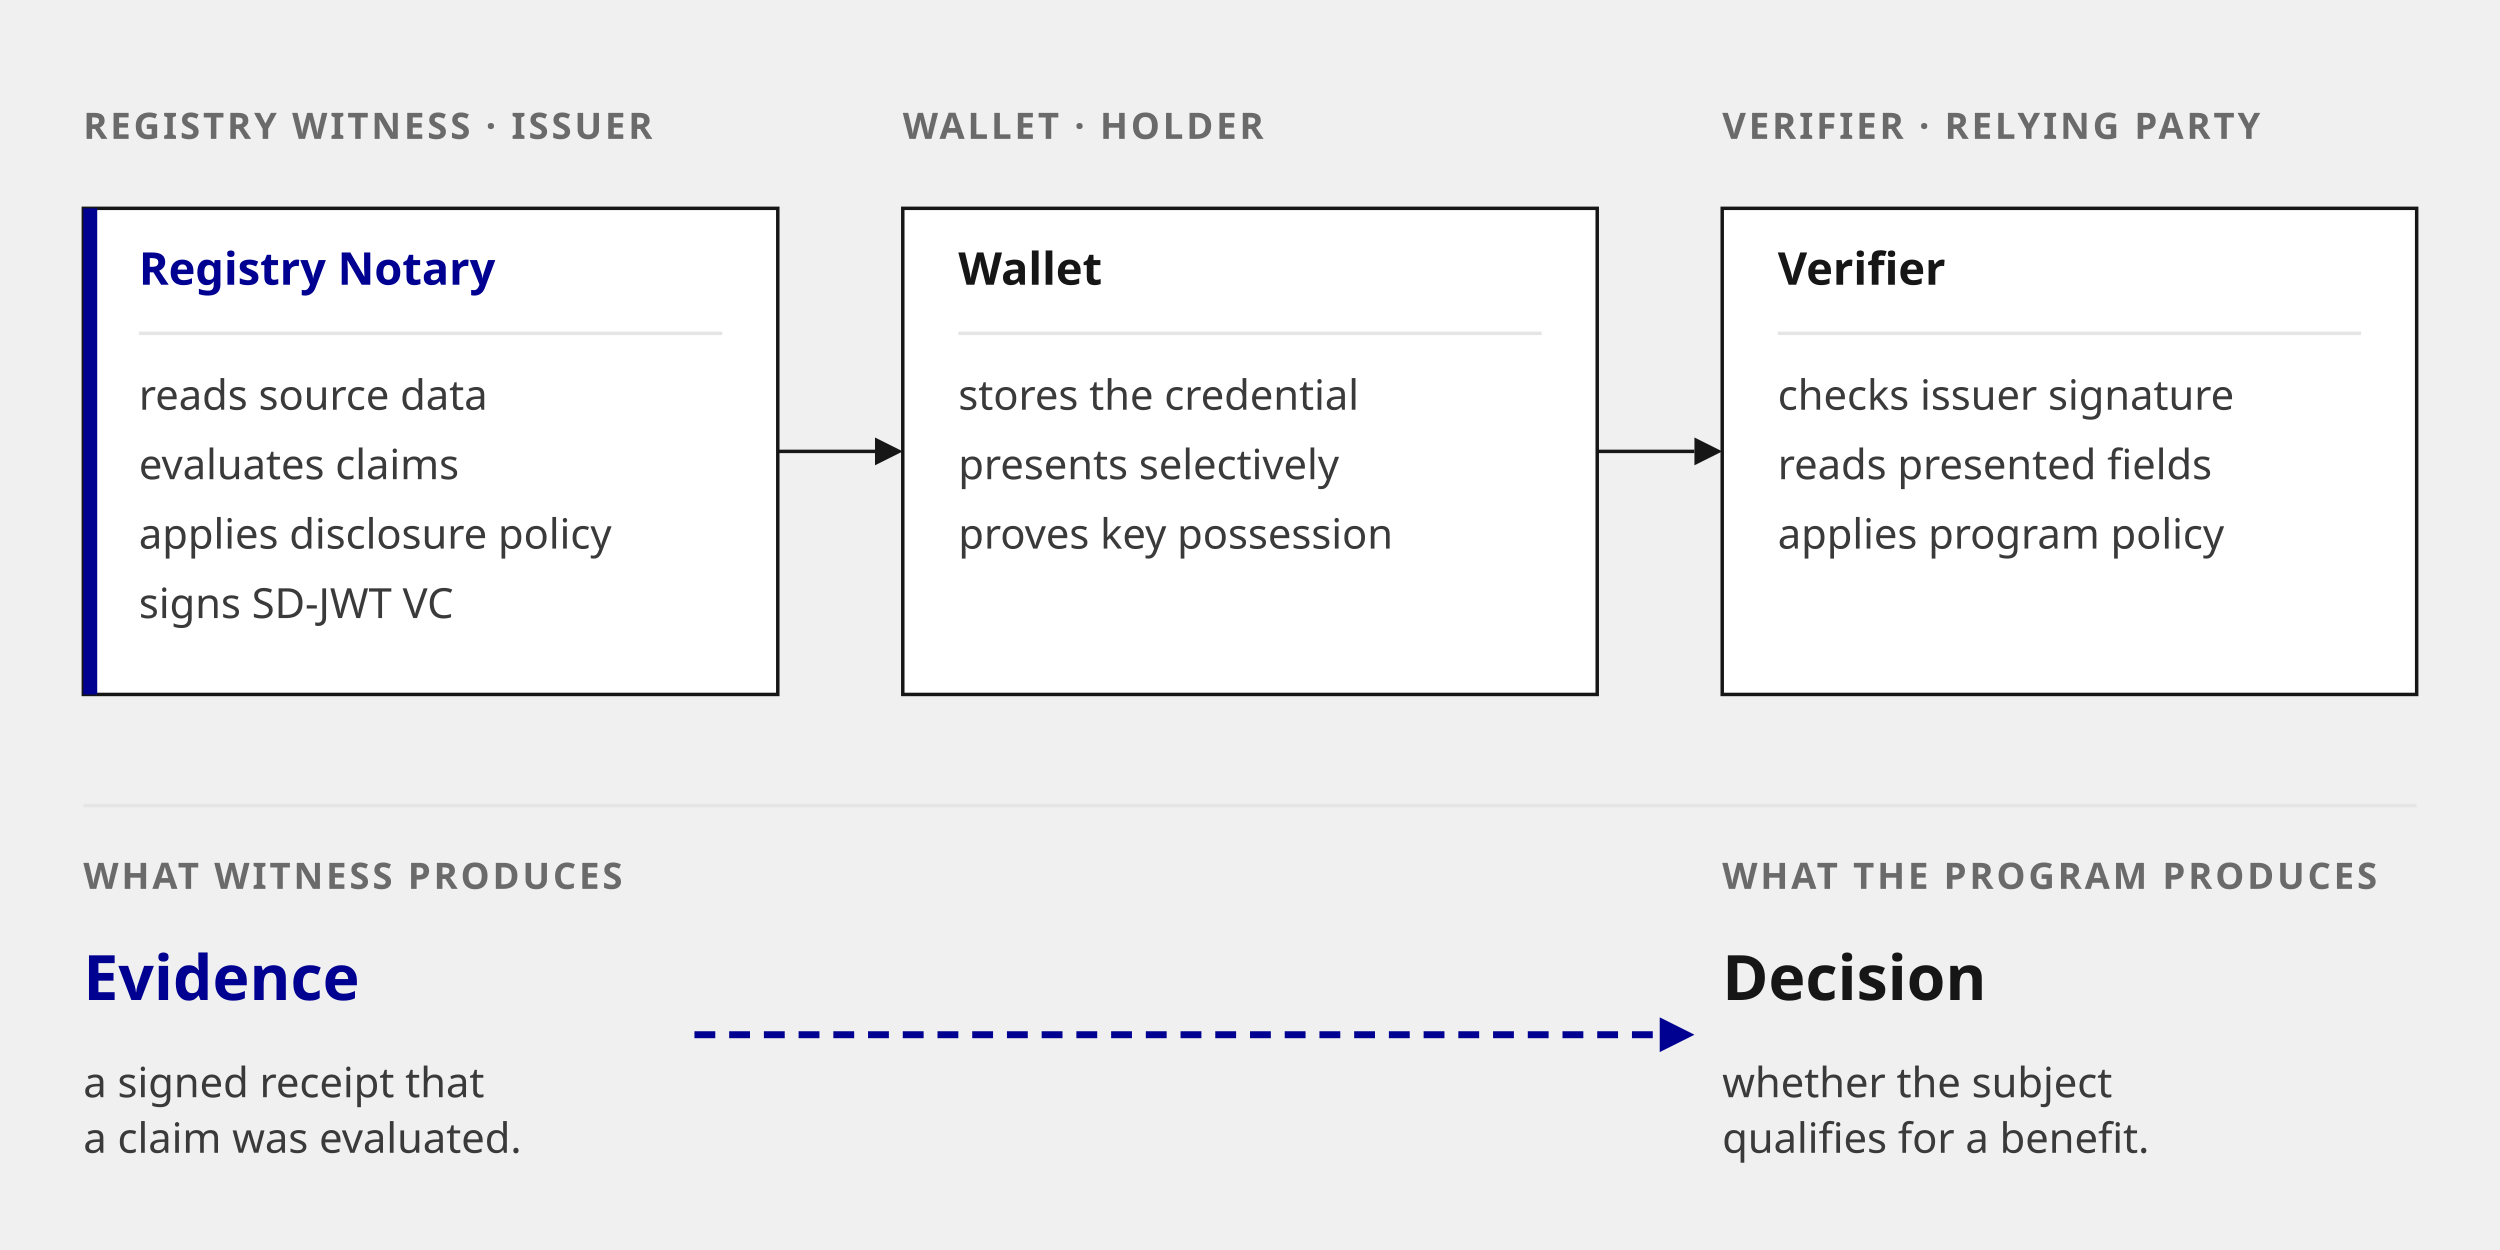
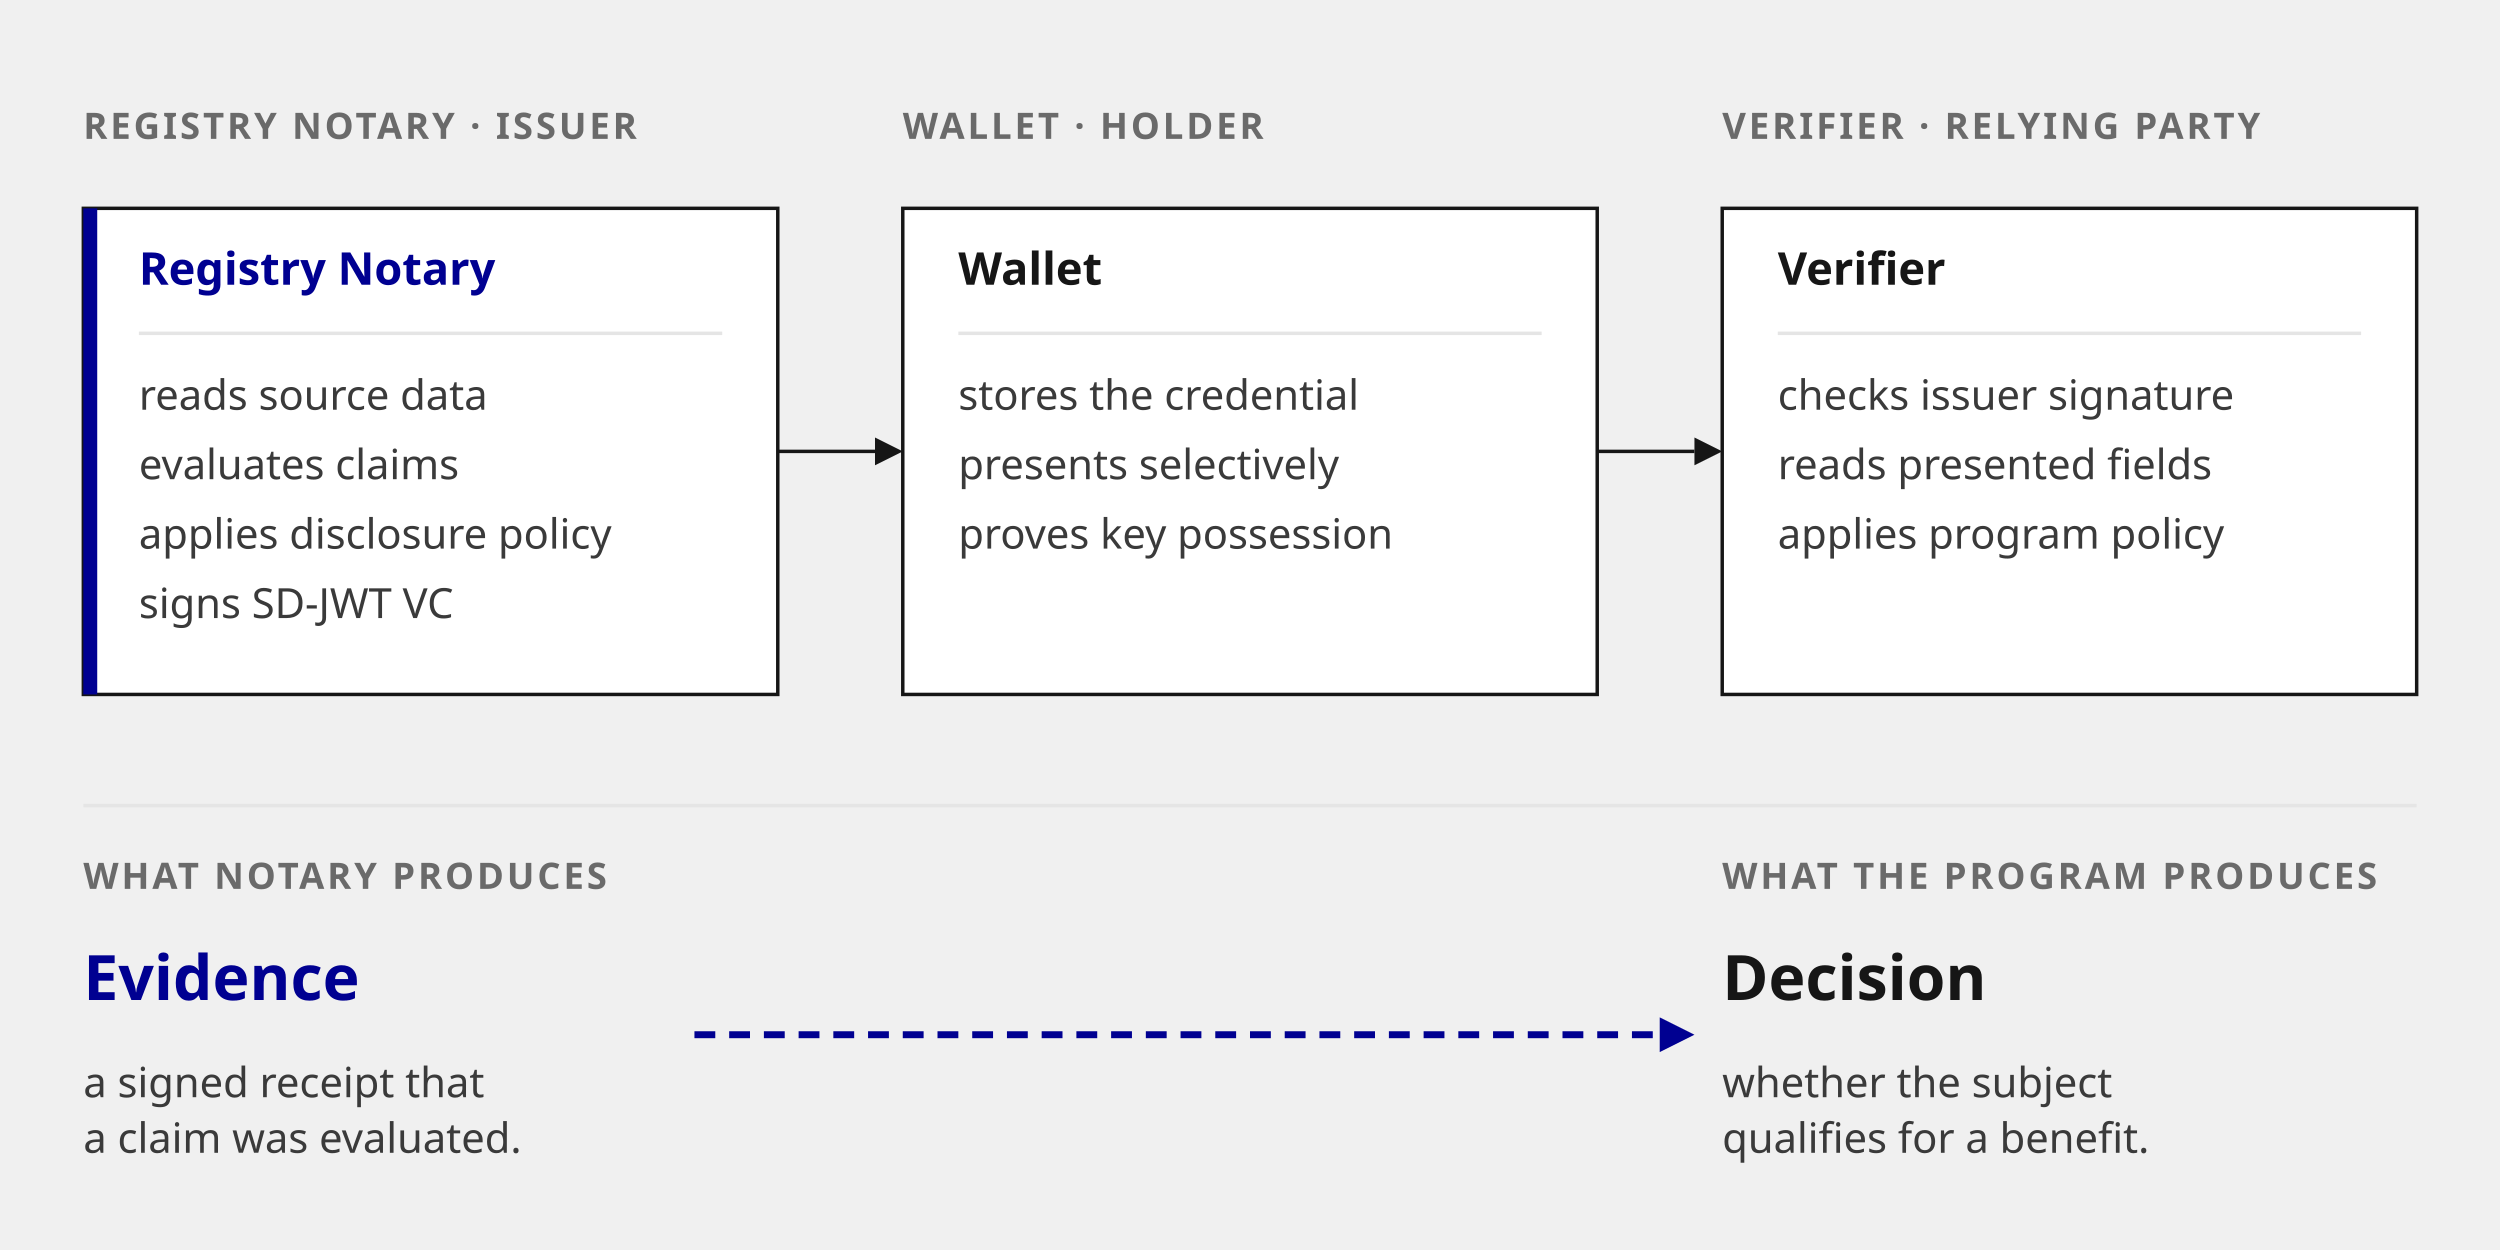
<svg xmlns="http://www.w3.org/2000/svg" viewBox="0 0 720 360" role="img" aria-labelledby="w-title w-desc" fill="none">
  <style>
    .h { font: 600 13px 'Public Sans', system-ui, sans-serif; fill: #161616; }
    .m { font: 600 10.5px 'Public Sans', system-ui, sans-serif; fill: #6a6a6a; letter-spacing: 0.08em; }
    .c { font: 400 11px 'IBM Plex Mono', ui-monospace, monospace; fill: #6a6a6a; }
    .b { font: 400 12px 'Public Sans', system-ui, sans-serif; fill: #3a3a3a; }
    .a { font: 600 13px 'Public Sans', system-ui, sans-serif; fill: #000091; }
    .big { font: 700 18px 'Public Sans', system-ui, sans-serif; fill: #161616; }
    .bigblue { font: 700 18px 'Public Sans', system-ui, sans-serif; fill: #000091; }
  </style>
-   <text x="24" y="40" class="m">REGISTRY WITNESS · ISSUER</text>
+   <text x="24" y="40" class="m">REGISTRY NOTARY · ISSUER</text>
  <text x="260" y="40" class="m">WALLET · HOLDER</text>
  <text x="496" y="40" class="m">VERIFIER · RELYING PARTY</text>
  <rect x="24" y="60" width="200" height="140" fill="#ffffff" stroke="#161616" stroke-width="1" />
  <rect x="24" y="60" width="4" height="140" fill="#000091" />
  <text x="40" y="82" class="a">Registry Notary</text>
  <line x1="40" y1="96" x2="208" y2="96" stroke="#e5e5e5" />
  <text x="40" y="118" class="b">reads source data</text>
  <text x="40" y="138" class="b">evaluates claims</text>
  <text x="40" y="158" class="b">applies disclosure policy</text>
  <text x="40" y="178" class="b">signs SD-JWT VC</text>
  <rect x="260" y="60" width="200" height="140" fill="#ffffff" stroke="#161616" stroke-width="1" />
  <text x="276" y="82" class="h">Wallet</text>
  <line x1="276" y1="96" x2="444" y2="96" stroke="#e5e5e5" />
  <text x="276" y="118" class="b">stores the credential</text>
  <text x="276" y="138" class="b">presents selectively</text>
  <text x="276" y="158" class="b">proves key possession</text>
  <rect x="496" y="60" width="200" height="140" fill="#ffffff" stroke="#161616" stroke-width="1" />
  <text x="512" y="82" class="h">Verifier</text>
  <line x1="512" y1="96" x2="680" y2="96" stroke="#e5e5e5" />
  <text x="512" y="118" class="b">checks issuer signature</text>
  <text x="512" y="138" class="b">reads presented fields</text>
  <text x="512" y="158" class="b">applies program policy</text>
  <line x1="224" y1="130" x2="252" y2="130" stroke="#161616" />
  <polygon points="260,130 252,126 252,134" fill="#161616" />
  <line x1="460" y1="130" x2="488" y2="130" stroke="#161616" />
  <polygon points="496,130 488,126 488,134" fill="#161616" />
  <line x1="24" y1="232" x2="696" y2="232" stroke="#e5e5e5" />
-   <text x="24" y="256" class="m">WHAT WITNESS PRODUCES</text>
+   <text x="24" y="256" class="m">WHAT NOTARY PRODUCES</text>
  <text x="24" y="288" class="bigblue">Evidence</text>
  <text x="24" y="316" class="b">a signed receipt that</text>
  <text x="24" y="332" class="b">a claim was evaluated.</text>
  <text x="496" y="256" class="m">WHAT THE PROGRAM PRODUCES</text>
  <text x="496" y="288" class="big">Decision</text>
  <text x="496" y="316" class="b">whether the subject</text>
  <text x="496" y="332" class="b">qualifies for a benefit.</text>
  <line x1="200" y1="298" x2="478" y2="298" stroke="#000091" stroke-width="2" stroke-dasharray="6 4" />
  <polygon points="488,298 478,293 478,303" fill="#000091" />
</svg>
